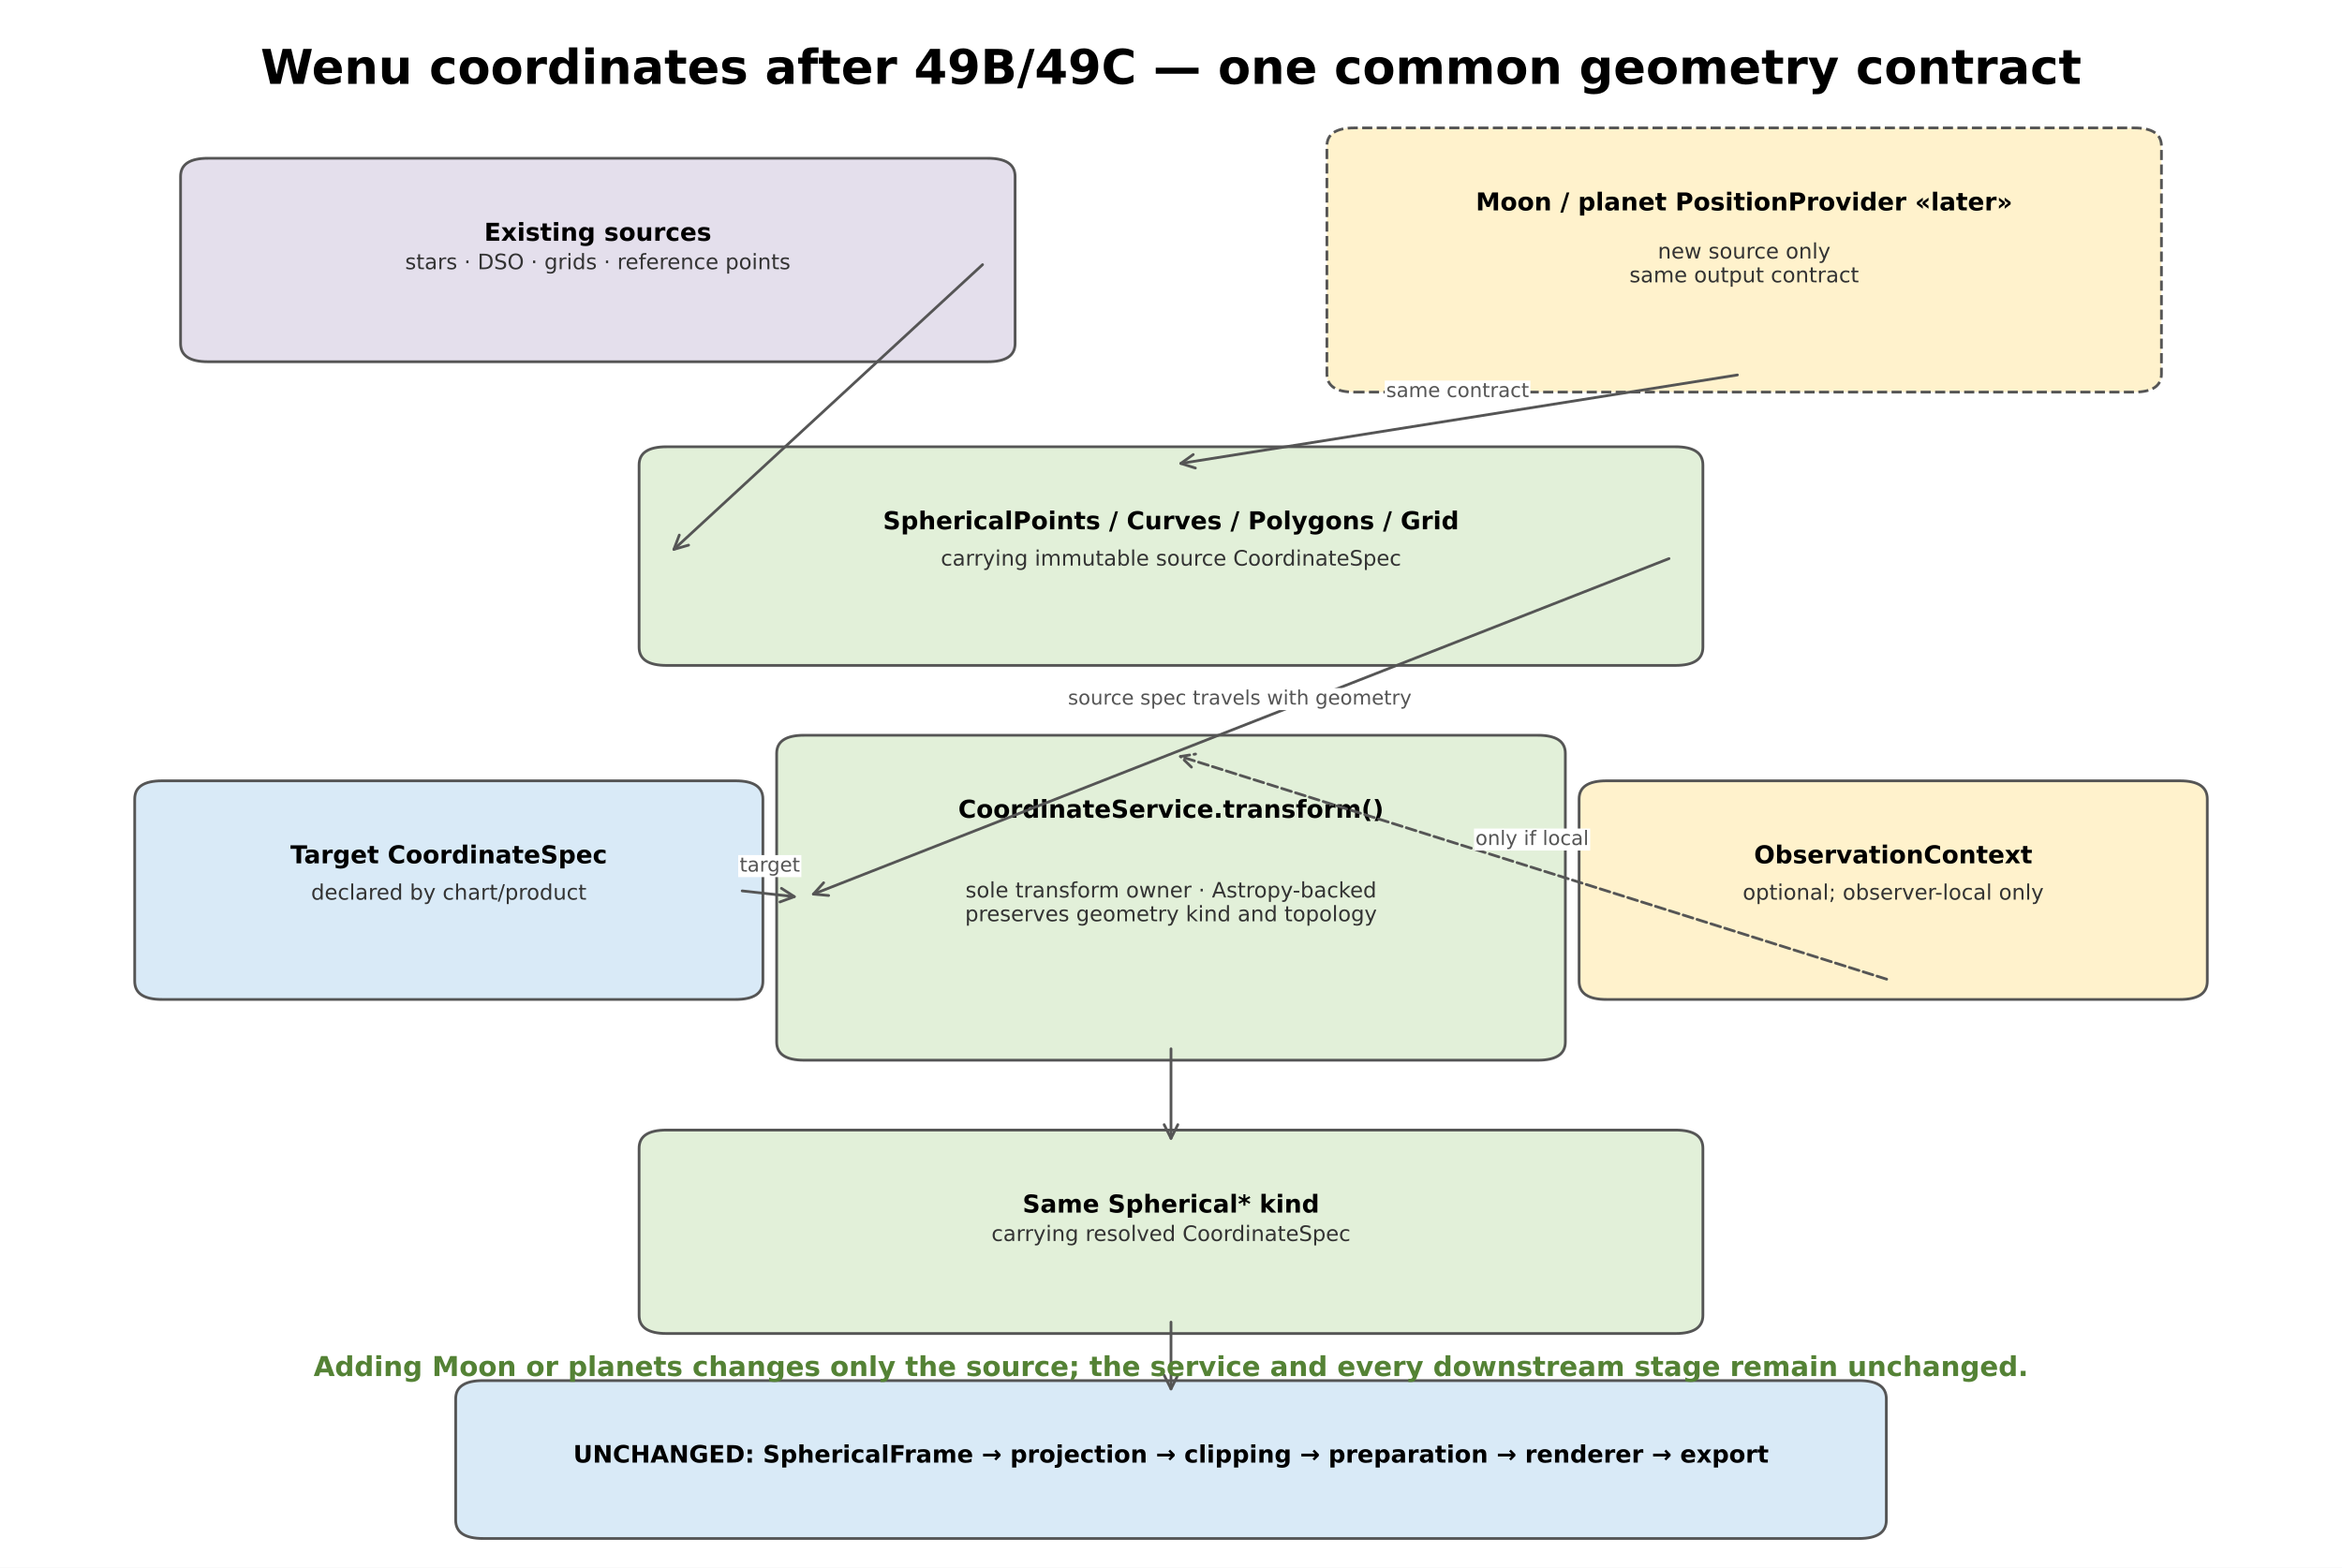
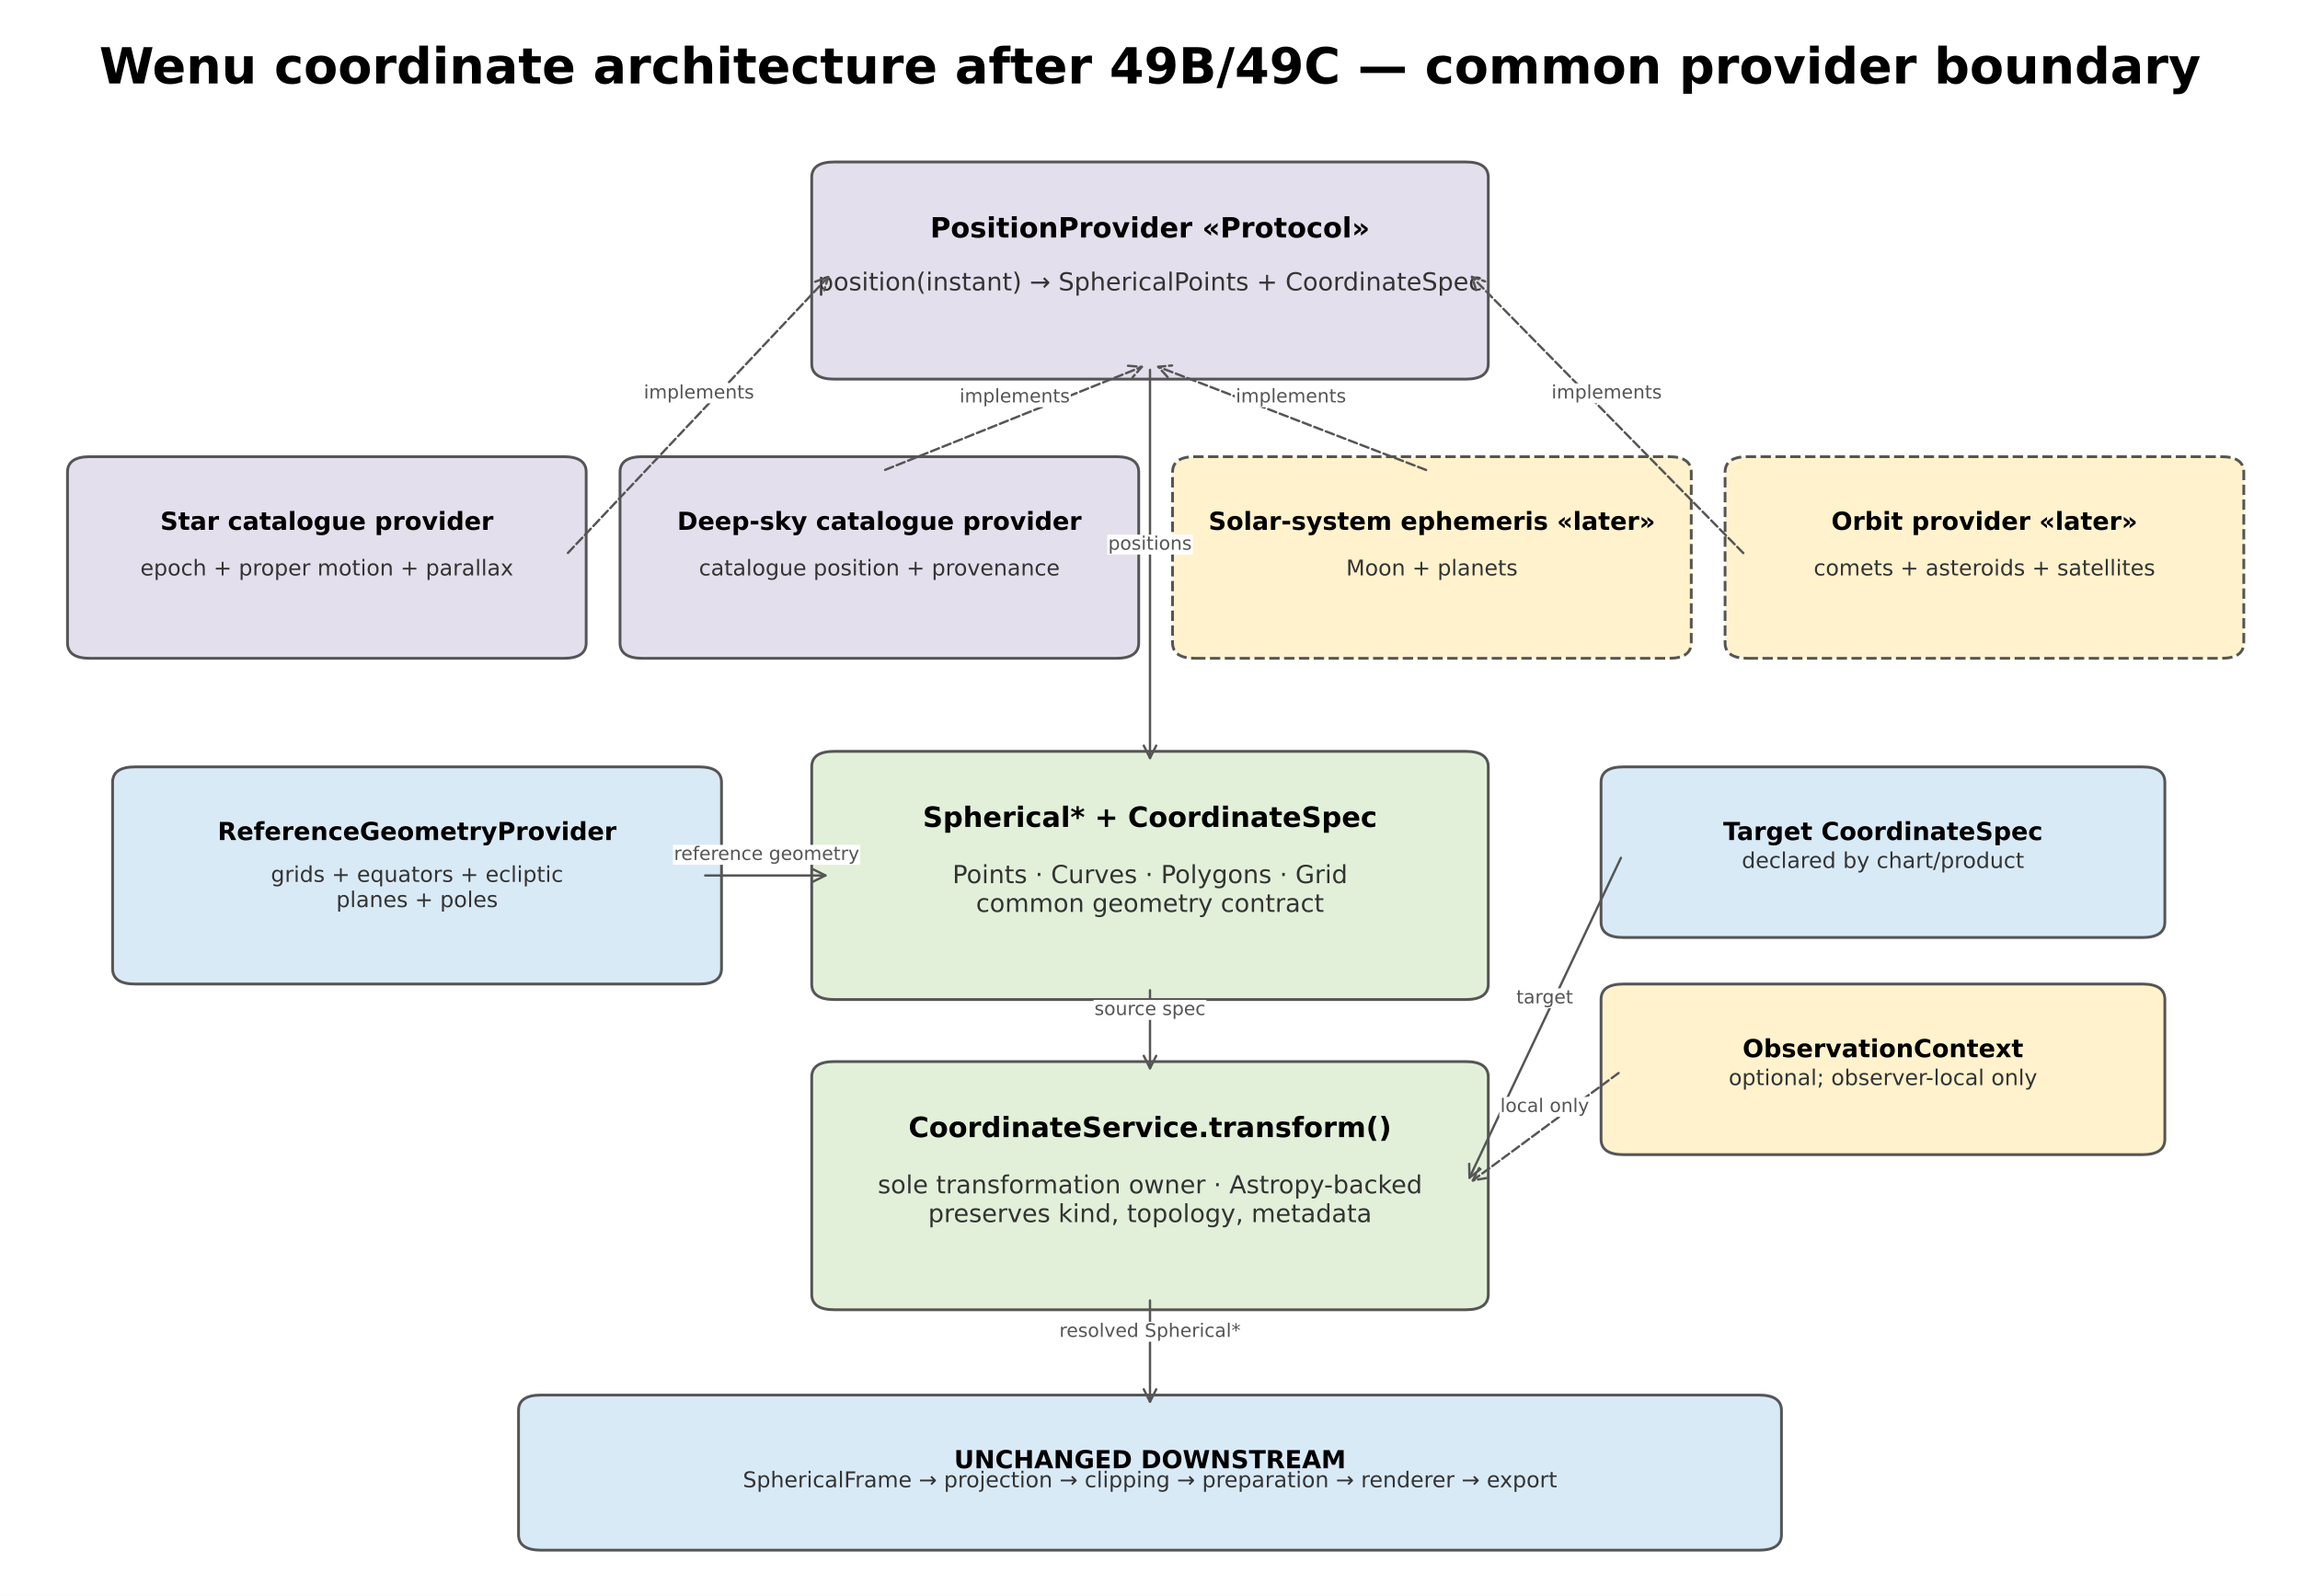
- <svg xmlns="http://www.w3.org/2000/svg" width="684pt" height="457.92pt" viewBox="0 0 684 457.92" version="1.1">
+ <svg xmlns="http://www.w3.org/2000/svg" width="739.8pt" height="513.36pt" viewBox="0 0 739.8 513.36" version="1.1">
  <defs>
    <style type="text/css">*{stroke-linejoin: round; stroke-linecap: butt}</style>
  </defs>
  <g id="figure_1">
    <g id="patch_1">
-       <path d="M 0 457.92  L 684 457.92  L 684 0  L 0 0  z " style="fill: #ffffff" />
+       <path d="M 0 513.36  L 739.8 513.36  L 739.8 -0  L 0 -0  z " style="fill: #ffffff" />
    </g>
    <g id="axes_1">
      <g id="patch_2">
-         <path d="M 60.768 105.661  L 288.432 105.661  Q 296.467 105.661 296.467 100.339  L 296.467 51.552  Q 296.467 46.23 288.432 46.23  L 60.768 46.23  Q 52.733 46.23 52.733 51.552  L 52.733 100.339  Q 52.733 105.661 60.768 105.661  z " clip-path="url(#p0b80ea8d1a)" style="fill: #e4dfec; stroke: #555555; stroke-width: 0.8; stroke-linejoin: miter" />
+         <path d="M 268.344 121.961  L 471.456 121.961  Q 478.71 121.961 478.71 116.971  L 478.71 57.096  Q 478.71 52.106 471.456 52.106  L 268.344 52.106  Q 261.09 52.106 261.09 57.096  L 261.09 116.971  Q 261.09 121.961 268.344 121.961  z " clip-path="url(#p628ea87a02)" style="fill: #e4dfec; stroke: #555555; stroke-width: 0.9; stroke-linejoin: miter" />
      </g>
      <g id="patch_3">
-         <path d="M 395.568 114.532  L 623.232 114.532  Q 631.267 114.532 631.267 109.21  L 631.267 42.682  Q 631.267 37.359 623.232 37.359  L 395.568 37.359  Q 387.533 37.359 387.533 42.682  L 387.533 109.21  Q 387.533 114.532 395.568 114.532  z " clip-path="url(#p0b80ea8d1a)" style="fill: #fff2cc; stroke-dasharray: 2.96,1.28; stroke-dashoffset: 0; stroke: #555555; stroke-width: 0.8; stroke-linejoin: miter" />
+         <path d="M 28.962 211.774  L 181.296 211.774  Q 188.55 211.774 188.55 206.784  L 188.55 151.898  Q 188.55 146.909 181.296 146.909  L 28.962 146.909  Q 21.708 146.909 21.708 151.898  L 21.708 206.784  Q 21.708 211.774 28.962 211.774  z " clip-path="url(#p628ea87a02)" style="fill: #e4dfec; stroke: #555555; stroke-width: 0.9; stroke-linejoin: miter" />
      </g>
      <g id="patch_4">
-         <path d="M 194.688 194.365  L 489.312 194.365  Q 497.347 194.365 497.347 189.043  L 497.347 135.821  Q 497.347 130.499 489.312 130.499  L 194.688 130.499  Q 186.653 130.499 186.653 135.821  L 186.653 189.043  Q 186.653 194.365 194.688 194.365  z " clip-path="url(#p0b80ea8d1a)" style="fill: #e2f0d9; stroke: #555555; stroke-width: 0.8; stroke-linejoin: miter" />
+         <path d="M 206.685 211.774  L 359.019 211.774  Q 366.273 211.774 366.273 206.784  L 366.273 151.898  Q 366.273 146.909 359.019 146.909  L 206.685 146.909  Q 199.431 146.909 199.431 151.898  L 199.431 206.784  Q 199.431 211.774 206.685 211.774  z " clip-path="url(#p628ea87a02)" style="fill: #e4dfec; stroke: #555555; stroke-width: 0.9; stroke-linejoin: miter" />
      </g>
      <g id="patch_5">
-         <path d="M 47.376 291.94  L 214.776 291.94  Q 222.811 291.94 222.811 286.618  L 222.811 233.395  Q 222.811 228.073 214.776 228.073  L 47.376 228.073  Q 39.341 228.073 39.341 233.395  L 39.341 286.618  Q 39.341 291.94 47.376 291.94  z " clip-path="url(#p0b80ea8d1a)" style="fill: #d9eaf7; stroke: #555555; stroke-width: 0.8; stroke-linejoin: miter" />
+         <path d="M 384.408 211.774  L 536.742 211.774  Q 543.996 211.774 543.996 206.784  L 543.996 151.898  Q 543.996 146.909 536.742 146.909  L 384.408 146.909  Q 377.154 146.909 377.154 151.898  L 377.154 206.784  Q 377.154 211.774 384.408 211.774  z " clip-path="url(#p628ea87a02)" style="fill: #fff2cc; stroke-dasharray: 3.33,1.44; stroke-dashoffset: 0; stroke: #555555; stroke-width: 0.9; stroke-linejoin: miter" />
      </g>
      <g id="patch_6">
-         <path d="M 469.224 291.94  L 636.624 291.94  Q 644.659 291.94 644.659 286.618  L 644.659 233.395  Q 644.659 228.073 636.624 228.073  L 469.224 228.073  Q 461.189 228.073 461.189 233.395  L 461.189 286.618  Q 461.189 291.94 469.224 291.94  z " clip-path="url(#p0b80ea8d1a)" style="fill: #fff2cc; stroke: #555555; stroke-width: 0.8; stroke-linejoin: miter" />
+         <path d="M 562.131 211.774  L 714.465 211.774  Q 721.719 211.774 721.719 206.784  L 721.719 151.898  Q 721.719 146.909 714.465 146.909  L 562.131 146.909  Q 554.877 146.909 554.877 151.898  L 554.877 206.784  Q 554.877 211.774 562.131 211.774  z " clip-path="url(#p628ea87a02)" style="fill: #fff2cc; stroke-dasharray: 3.33,1.44; stroke-dashoffset: 0; stroke: #555555; stroke-width: 0.9; stroke-linejoin: miter" />
      </g>
      <g id="patch_7">
-         <path d="M 234.864 309.681  L 449.136 309.681  Q 457.171 309.681 457.171 304.358  L 457.171 220.09  Q 457.171 214.767 449.136 214.767  L 234.864 214.767  Q 226.829 214.767 226.829 220.09  L 226.829 304.358  Q 226.829 309.681 234.864 309.681  z " clip-path="url(#p0b80ea8d1a)" style="fill: #e2f0d9; stroke: #555555; stroke-width: 0.8; stroke-linejoin: miter" />
+         <path d="M 43.47 316.555  L 224.82 316.555  Q 232.074 316.555 232.074 311.566  L 232.074 251.69  Q 232.074 246.701 224.82 246.701  L 43.47 246.701  Q 36.216 246.701 36.216 251.69  L 36.216 311.566  Q 36.216 316.555 43.47 316.555  z " clip-path="url(#p628ea87a02)" style="fill: #d9eaf7; stroke: #555555; stroke-width: 0.9; stroke-linejoin: miter" />
      </g>
      <g id="patch_8">
-         <path d="M 194.688 389.514  L 489.312 389.514  Q 497.347 389.514 497.347 384.192  L 497.347 335.405  Q 497.347 330.083 489.312 330.083  L 194.688 330.083  Q 186.653 330.083 186.653 335.405  L 186.653 384.192  Q 186.653 389.514 194.688 389.514  z " clip-path="url(#p0b80ea8d1a)" style="fill: #e2f0d9; stroke: #555555; stroke-width: 0.8; stroke-linejoin: miter" />
+         <path d="M 268.344 321.545  L 471.456 321.545  Q 478.71 321.545 478.71 316.555  L 478.71 246.701  Q 478.71 241.711 471.456 241.711  L 268.344 241.711  Q 261.09 241.711 261.09 246.701  L 261.09 316.555  Q 261.09 321.545 268.344 321.545  z " clip-path="url(#p628ea87a02)" style="fill: #e2f0d9; stroke: #555555; stroke-width: 0.9; stroke-linejoin: miter" />
      </g>
      <g id="patch_9">
-         <path d="M 141.12 449.389  L 542.88 449.389  Q 550.915 449.389 550.915 444.067  L 550.915 408.586  Q 550.915 403.263 542.88 403.263  L 141.12 403.263  Q 133.085 403.263 133.085 408.586  L 133.085 444.067  Q 133.085 449.389 141.12 449.389  z " clip-path="url(#p0b80ea8d1a)" style="fill: #d9eaf7; stroke: #555555; stroke-width: 0.8; stroke-linejoin: miter" />
+         <path d="M 522.234 301.586  L 689.076 301.586  Q 696.33 301.586 696.33 296.597  L 696.33 251.69  Q 696.33 246.701 689.076 246.701  L 522.234 246.701  Q 514.98 246.701 514.98 251.69  L 514.98 296.597  Q 514.98 301.586 522.234 301.586  z " clip-path="url(#p628ea87a02)" style="fill: #d9eaf7; stroke: #555555; stroke-width: 0.9; stroke-linejoin: miter" />
+       </g>
+       <g id="patch_10">
+         <path d="M 522.234 371.441  L 689.076 371.441  Q 696.33 371.441 696.33 366.451  L 696.33 321.545  Q 696.33 316.555 689.076 316.555  L 522.234 316.555  Q 514.98 316.555 514.98 321.545  L 514.98 366.451  Q 514.98 371.441 522.234 371.441  z " clip-path="url(#p628ea87a02)" style="fill: #fff2cc; stroke: #555555; stroke-width: 0.9; stroke-linejoin: miter" />
+       </g>
+       <g id="patch_11">
+         <path d="M 268.344 421.337  L 471.456 421.337  Q 478.71 421.337 478.71 416.347  L 478.71 346.493  Q 478.71 341.503 471.456 341.503  L 268.344 341.503  Q 261.09 341.503 261.09 346.493  L 261.09 416.347  Q 261.09 421.337 268.344 421.337  z " clip-path="url(#p628ea87a02)" style="fill: #e2f0d9; stroke: #555555; stroke-width: 0.9; stroke-linejoin: miter" />
+       </g>
+       <g id="patch_12">
+         <path d="M 174.042 498.676  L 565.758 498.676  Q 573.012 498.676 573.012 493.686  L 573.012 453.769  Q 573.012 448.78 565.758 448.78  L 174.042 448.78  Q 166.788 448.78 166.788 453.769  L 166.788 493.686  Q 166.788 498.676 174.042 498.676  z " clip-path="url(#p628ea87a02)" style="fill: #d9eaf7; stroke: #555555; stroke-width: 0.9; stroke-linejoin: miter" />
      </g>
      <g id="text_1">
-         <text style="font-weight: 700; font-size: 14px; font-family: 'DejaVu Sans', 'Bitstream Vera Sans', 'Computer Modern Sans Serif', 'Lucida Grande', 'Verdana', 'Geneva', 'Lucid', 'Arial', 'Helvetica', 'Avant Garde', sans-serif; text-anchor: middle" x="342" y="24.491" transform="rotate(-0 342 24.49061)">Wenu coordinates after 49B/49C — one common geometry contract</text>
+         <text style="font-weight: 700; font-size: 16px; font-family: 'DejaVu Sans', 'Bitstream Vera Sans', 'Computer Modern Sans Serif', 'Lucida Grande', 'Verdana', 'Geneva', 'Lucid', 'Arial', 'Helvetica', 'Avant Garde', sans-serif; text-anchor: middle" x="369.9" y="26.842" transform="rotate(-0 369.9 26.8419)">Wenu coordinate architecture after 49B/49C — common provider boundary</text>
      </g>
      <g id="text_2">
-         <text style="font-weight: 700; font-size: 7.2px; font-family: 'DejaVu Sans', 'Bitstream Vera Sans', 'Computer Modern Sans Serif', 'Lucida Grande', 'Verdana', 'Geneva', 'Lucid', 'Arial', 'Helvetica', 'Avant Garde', sans-serif; text-anchor: middle" x="174.6" y="70.328" transform="rotate(-0 174.6 70.32847)">Existing sources</text>
+         <text style="font-weight: 700; font-size: 9px; font-family: 'DejaVu Sans', 'Bitstream Vera Sans', 'Computer Modern Sans Serif', 'Lucida Grande', 'Verdana', 'Geneva', 'Lucid', 'Arial', 'Helvetica', 'Avant Garde', sans-serif; text-anchor: middle" x="369.9" y="76.409" transform="rotate(-0 369.9 76.40859)">PositionProvider «Protocol»</text>
      </g>
      <g id="text_3">
-         <text style="font-size: 6.2px; font-family: 'DejaVu Sans', 'Bitstream Vera Sans', 'Computer Modern Sans Serif', 'Lucida Grande', 'Verdana', 'Geneva', 'Lucid', 'Arial', 'Helvetica', 'Avant Garde', sans-serif; text-anchor: middle; fill: #333333" x="174.6" y="78.632" transform="rotate(-0 174.6 78.63216)">stars · DSO · grids · reference points</text>
+         <text style="font-size: 8px; font-family: 'DejaVu Sans', 'Bitstream Vera Sans', 'Computer Modern Sans Serif', 'Lucida Grande', 'Verdana', 'Geneva', 'Lucid', 'Arial', 'Helvetica', 'Avant Garde', sans-serif; text-anchor: middle; fill: #333333" x="369.9" y="93.432" transform="rotate(-0 369.9 93.43236)">position(instant) → SphericalPoints + CoordinateSpec</text>
      </g>
      <g id="text_4">
-         <text style="font-weight: 700; font-size: 7.2px; font-family: 'DejaVu Sans', 'Bitstream Vera Sans', 'Computer Modern Sans Serif', 'Lucida Grande', 'Verdana', 'Geneva', 'Lucid', 'Arial', 'Helvetica', 'Avant Garde', sans-serif; text-anchor: middle" x="509.4" y="61.458" transform="rotate(-0 509.4 61.45808)">Moon / planet PositionProvider «later»</text>
+         <text style="font-weight: 700; font-size: 8px; font-family: 'DejaVu Sans', 'Bitstream Vera Sans', 'Computer Modern Sans Serif', 'Lucida Grande', 'Verdana', 'Geneva', 'Lucid', 'Arial', 'Helvetica', 'Avant Garde', sans-serif; text-anchor: middle" x="105.129" y="170.451" transform="rotate(-0 105.129 170.4512)">Star catalogue provider</text>
      </g>
      <g id="text_5">
-         <text style="font-size: 6.2px; font-family: 'DejaVu Sans', 'Bitstream Vera Sans', 'Computer Modern Sans Serif', 'Lucida Grande', 'Verdana', 'Geneva', 'Lucid', 'Arial', 'Helvetica', 'Avant Garde', sans-serif; fill: #333333" transform="translate(484.1718 75.51565)">new source only</text>
-         <text style="font-size: 6.2px; font-family: 'DejaVu Sans', 'Bitstream Vera Sans', 'Computer Modern Sans Serif', 'Lucida Grande', 'Verdana', 'Geneva', 'Lucid', 'Arial', 'Helvetica', 'Avant Garde', sans-serif; fill: #333333" transform="translate(475.888 82.45829)">same output contract</text>
+         <text style="font-size: 7px; font-family: 'DejaVu Sans', 'Bitstream Vera Sans', 'Computer Modern Sans Serif', 'Lucida Grande', 'Verdana', 'Geneva', 'Lucid', 'Arial', 'Helvetica', 'Avant Garde', sans-serif; text-anchor: middle; fill: #333333" x="105.129" y="185.115" transform="rotate(-0 105.129 185.1148)">epoch + proper motion + parallax</text>
      </g>
      <g id="text_6">
-         <text style="font-weight: 700; font-size: 7.2px; font-family: 'DejaVu Sans', 'Bitstream Vera Sans', 'Computer Modern Sans Serif', 'Lucida Grande', 'Verdana', 'Geneva', 'Lucid', 'Arial', 'Helvetica', 'Avant Garde', sans-serif; text-anchor: middle" x="342" y="154.597" transform="rotate(-0 342 154.5973)">SphericalPoints / Curves / Polygons / Grid</text>
+         <text style="font-weight: 700; font-size: 8px; font-family: 'DejaVu Sans', 'Bitstream Vera Sans', 'Computer Modern Sans Serif', 'Lucida Grande', 'Verdana', 'Geneva', 'Lucid', 'Arial', 'Helvetica', 'Avant Garde', sans-serif; text-anchor: middle" x="282.852" y="170.451" transform="rotate(-0 282.852 170.4512)">Deep-sky catalogue provider</text>
      </g>
      <g id="text_7">
-         <text style="font-size: 6.2px; font-family: 'DejaVu Sans', 'Bitstream Vera Sans', 'Computer Modern Sans Serif', 'Lucida Grande', 'Verdana', 'Geneva', 'Lucid', 'Arial', 'Helvetica', 'Avant Garde', sans-serif; text-anchor: middle; fill: #333333" x="342" y="165.207" transform="rotate(-0 342 165.2073)">carrying immutable source CoordinateSpec</text>
+         <text style="font-size: 7px; font-family: 'DejaVu Sans', 'Bitstream Vera Sans', 'Computer Modern Sans Serif', 'Lucida Grande', 'Verdana', 'Geneva', 'Lucid', 'Arial', 'Helvetica', 'Avant Garde', sans-serif; text-anchor: middle; fill: #333333" x="282.852" y="185.115" transform="rotate(-0 282.852 185.1148)">catalogue position + provenance</text>
      </g>
      <g id="text_8">
-         <text style="font-weight: 700; font-size: 7.2px; font-family: 'DejaVu Sans', 'Bitstream Vera Sans', 'Computer Modern Sans Serif', 'Lucida Grande', 'Verdana', 'Geneva', 'Lucid', 'Arial', 'Helvetica', 'Avant Garde', sans-serif; text-anchor: middle" x="131.076" y="252.172" transform="rotate(-0 131.076 252.1717)">Target CoordinateSpec</text>
+         <text style="font-weight: 700; font-size: 8px; font-family: 'DejaVu Sans', 'Bitstream Vera Sans', 'Computer Modern Sans Serif', 'Lucida Grande', 'Verdana', 'Geneva', 'Lucid', 'Arial', 'Helvetica', 'Avant Garde', sans-serif; text-anchor: middle" x="460.575" y="170.451" transform="rotate(-0 460.575 170.4512)">Solar-system ephemeris «later»</text>
      </g>
      <g id="text_9">
-         <text style="font-size: 6.2px; font-family: 'DejaVu Sans', 'Bitstream Vera Sans', 'Computer Modern Sans Serif', 'Lucida Grande', 'Verdana', 'Geneva', 'Lucid', 'Arial', 'Helvetica', 'Avant Garde', sans-serif; text-anchor: middle; fill: #333333" x="131.076" y="262.782" transform="rotate(-0 131.076 262.7817)">declared by chart/product</text>
+         <text style="font-size: 7px; font-family: 'DejaVu Sans', 'Bitstream Vera Sans', 'Computer Modern Sans Serif', 'Lucida Grande', 'Verdana', 'Geneva', 'Lucid', 'Arial', 'Helvetica', 'Avant Garde', sans-serif; text-anchor: middle; fill: #333333" x="460.575" y="185.115" transform="rotate(-0 460.575 185.1148)">Moon + planets</text>
      </g>
      <g id="text_10">
-         <text style="font-weight: 700; font-size: 7.2px; font-family: 'DejaVu Sans', 'Bitstream Vera Sans', 'Computer Modern Sans Serif', 'Lucida Grande', 'Verdana', 'Geneva', 'Lucid', 'Arial', 'Helvetica', 'Avant Garde', sans-serif; text-anchor: middle" x="552.924" y="252.172" transform="rotate(-0 552.924 252.1717)">ObservationContext</text>
+         <text style="font-weight: 700; font-size: 8px; font-family: 'DejaVu Sans', 'Bitstream Vera Sans', 'Computer Modern Sans Serif', 'Lucida Grande', 'Verdana', 'Geneva', 'Lucid', 'Arial', 'Helvetica', 'Avant Garde', sans-serif; text-anchor: middle" x="638.298" y="170.451" transform="rotate(-0 638.298 170.4512)">Orbit provider «later»</text>
      </g>
      <g id="text_11">
-         <text style="font-size: 6.2px; font-family: 'DejaVu Sans', 'Bitstream Vera Sans', 'Computer Modern Sans Serif', 'Lucida Grande', 'Verdana', 'Geneva', 'Lucid', 'Arial', 'Helvetica', 'Avant Garde', sans-serif; text-anchor: middle; fill: #333333" x="552.924" y="262.782" transform="rotate(-0 552.924 262.7817)">optional; observer-local only</text>
+         <text style="font-size: 7px; font-family: 'DejaVu Sans', 'Bitstream Vera Sans', 'Computer Modern Sans Serif', 'Lucida Grande', 'Verdana', 'Geneva', 'Lucid', 'Arial', 'Helvetica', 'Avant Garde', sans-serif; text-anchor: middle; fill: #333333" x="638.298" y="185.115" transform="rotate(-0 638.298 185.1148)">comets + asteroids + satellites</text>
+       </g>
+       <g id="patch_13">
+         <path d="M 182.669 177.885  Q 224.82 133.187 266.396 89.099  " style="fill: none; stroke-dasharray: 2.775,1.2; stroke-dashoffset: 0; stroke: #555555; stroke-width: 0.75; stroke-linecap: round" />
+         <path d="M 262.197 90.637  L 266.396 89.099  L 265.107 93.382  " style="fill: none; stroke-dasharray: 2.775,1.2; stroke-dashoffset: 0; stroke: #555555; stroke-width: 0.75; stroke-linecap: round" />
      </g>
      <g id="text_12">
-         <text style="font-weight: 700; font-size: 7.2px; font-family: 'DejaVu Sans', 'Bitstream Vera Sans', 'Computer Modern Sans Serif', 'Lucida Grande', 'Verdana', 'Geneva', 'Lucid', 'Arial', 'Helvetica', 'Avant Garde', sans-serif; text-anchor: middle" x="342" y="238.866" transform="rotate(-0 342 238.8661)">CoordinateService.transform()</text>
+         <g id="patch_14">
+           <path d="M 206.772 129.746  L 242.868 129.746  L 242.868 123.339  L 206.772 123.339  z " style="fill: #ffffff" />
+         </g>
+         <text style="font-size: 6px; font-family: 'DejaVu Sans', 'Bitstream Vera Sans', 'Computer Modern Sans Serif', 'Lucida Grande', 'Verdana', 'Geneva', 'Lucid', 'Arial', 'Helvetica', 'Avant Garde', sans-serif; text-anchor: middle; fill: #555555" x="224.82" y="128.198" transform="rotate(-0 224.82 128.1978)">implements</text>
+       </g>
+       <g id="patch_15">
+         <path d="M 284.709 151.153  Q 326.378 134.434 367.268 118.027  " style="fill: none; stroke-dasharray: 2.775,1.2; stroke-dashoffset: 0; stroke: #555555; stroke-width: 0.75; stroke-linecap: round" />
+         <path d="M 362.811 117.661  L 367.268 118.027  L 364.301 121.373  " style="fill: none; stroke-dasharray: 2.775,1.2; stroke-dashoffset: 0; stroke: #555555; stroke-width: 0.75; stroke-linecap: round" />
      </g>
      <g id="text_13">
-         <text style="font-size: 6.2px; font-family: 'DejaVu Sans', 'Bitstream Vera Sans', 'Computer Modern Sans Serif', 'Lucida Grande', 'Verdana', 'Geneva', 'Lucid', 'Arial', 'Helvetica', 'Avant Garde', sans-serif; fill: #333333" transform="translate(281.9685 262.1489)">sole transform owner · Astropy-backed</text>
-         <text style="font-size: 6.2px; font-family: 'DejaVu Sans', 'Bitstream Vera Sans', 'Computer Modern Sans Serif', 'Lucida Grande', 'Verdana', 'Geneva', 'Lucid', 'Arial', 'Helvetica', 'Avant Garde', sans-serif; fill: #333333" transform="translate(281.8421 269.0915)">preserves geometry kind and topology</text>
+         <g id="patch_16">
+           <path d="M 308.328 130.993  L 344.424 130.993  L 344.424 124.586  L 308.328 124.586  z " style="fill: #ffffff" />
+         </g>
+         <text style="font-size: 6px; font-family: 'DejaVu Sans', 'Bitstream Vera Sans', 'Computer Modern Sans Serif', 'Lucida Grande', 'Verdana', 'Geneva', 'Lucid', 'Arial', 'Helvetica', 'Avant Garde', sans-serif; text-anchor: middle; fill: #555555" x="326.376" y="129.445" transform="rotate(-0 326.376 129.4452)">implements</text>
+       </g>
+       <g id="patch_17">
+         <path d="M 458.707 151.179  Q 415.237 134.435 372.55 117.992  " style="fill: none; stroke-dasharray: 2.775,1.2; stroke-dashoffset: 0; stroke: #555555; stroke-width: 0.75; stroke-linecap: round" />
+         <path d="M 375.564 121.296  L 372.55 117.992  L 377.001 117.563  " style="fill: none; stroke-dasharray: 2.775,1.2; stroke-dashoffset: 0; stroke: #555555; stroke-width: 0.75; stroke-linecap: round" />
      </g>
      <g id="text_14">
-         <text style="font-weight: 700; font-size: 7.2px; font-family: 'DejaVu Sans', 'Bitstream Vera Sans', 'Computer Modern Sans Serif', 'Lucida Grande', 'Verdana', 'Geneva', 'Lucid', 'Arial', 'Helvetica', 'Avant Garde', sans-serif; text-anchor: middle" x="342" y="354.181" transform="rotate(-0 342 354.1813)">Same Spherical* kind</text>
+         <g id="patch_18">
+           <path d="M 397.19 130.993  L 433.285 130.993  L 433.285 124.586  L 397.19 124.586  z " style="fill: #ffffff" />
+         </g>
+         <text style="font-size: 6px; font-family: 'DejaVu Sans', 'Bitstream Vera Sans', 'Computer Modern Sans Serif', 'Lucida Grande', 'Verdana', 'Geneva', 'Lucid', 'Arial', 'Helvetica', 'Avant Garde', sans-serif; text-anchor: middle; fill: #555555" x="415.238" y="129.445" transform="rotate(-0 415.2375 129.4452)">implements</text>
+       </g>
+       <g id="patch_19">
+         <path d="M 560.728 177.913  Q 516.794 133.187 473.447 89.06  " style="fill: none; stroke-dasharray: 2.775,1.2; stroke-dashoffset: 0; stroke: #555555; stroke-width: 0.75; stroke-linecap: round" />
+         <path d="M 474.823 93.315  L 473.447 89.06  L 477.677 90.512  " style="fill: none; stroke-dasharray: 2.775,1.2; stroke-dashoffset: 0; stroke: #555555; stroke-width: 0.75; stroke-linecap: round" />
      </g>
      <g id="text_15">
-         <text style="font-size: 6.2px; font-family: 'DejaVu Sans', 'Bitstream Vera Sans', 'Computer Modern Sans Serif', 'Lucida Grande', 'Verdana', 'Geneva', 'Lucid', 'Arial', 'Helvetica', 'Avant Garde', sans-serif; text-anchor: middle; fill: #333333" x="342" y="362.485" transform="rotate(-0 342 362.485)">carrying resolved CoordinateSpec</text>
+         <g id="patch_20">
+           <path d="M 498.746 129.746  L 534.841 129.746  L 534.841 123.339  L 498.746 123.339  z " style="fill: #ffffff" />
+         </g>
+         <text style="font-size: 6px; font-family: 'DejaVu Sans', 'Bitstream Vera Sans', 'Computer Modern Sans Serif', 'Lucida Grande', 'Verdana', 'Geneva', 'Lucid', 'Arial', 'Helvetica', 'Avant Garde', sans-serif; text-anchor: middle; fill: #555555" x="516.793" y="128.198" transform="rotate(-0 516.7935 128.1978)">implements</text>
      </g>
      <g id="text_16">
-         <text style="font-weight: 700; font-size: 7px; font-family: 'DejaVu Sans', 'Bitstream Vera Sans', 'Computer Modern Sans Serif', 'Lucida Grande', 'Verdana', 'Geneva', 'Lucid', 'Arial', 'Helvetica', 'Avant Garde', sans-serif; text-anchor: middle" x="342" y="427.21" transform="rotate(-0 342 427.2101)">UNCHANGED: SphericalFrame → projection → clipping → preparation → renderer → export</text>
-       </g>
-       <g id="patch_10">
-         <path d="M 286.964 77.3  Q 241.56 119.189 196.813 160.472  " style="fill: none; stroke: #555555; stroke-width: 0.8; stroke-linecap: round" />
-         <path d="M 201.109 159.23  L 196.813 160.472  L 198.396 156.29  " style="fill: none; stroke: #555555; stroke-width: 0.8; stroke-linecap: round" />
-       </g>
-       <g id="patch_11">
-         <path d="M 507.426 109.523  Q 425.701 122.515 344.86 135.366  " style="fill: none; stroke: #555555; stroke-width: 0.8; stroke-linecap: round" />
-         <path d="M 349.124 136.713  L 344.86 135.366  L 348.496 132.763  " style="fill: none; stroke: #555555; stroke-width: 0.8; stroke-linecap: round" />
+         <text style="font-weight: 700; font-size: 8px; font-family: 'DejaVu Sans', 'Bitstream Vera Sans', 'Computer Modern Sans Serif', 'Lucida Grande', 'Verdana', 'Geneva', 'Lucid', 'Arial', 'Helvetica', 'Avant Garde', sans-serif; text-anchor: middle" x="134.145" y="270.243" transform="rotate(-0 134.145 270.2432)">ReferenceGeometryProvider</text>
      </g>
      <g id="text_17">
-         <g id="patch_12">
-           <path d="M 404.431 117.599  L 446.969 117.599  L 446.969 111.174  L 404.431 111.174  z " style="fill: #ffffff" />
-         </g>
-         <text style="font-size: 5.8px; font-family: 'DejaVu Sans', 'Bitstream Vera Sans', 'Computer Modern Sans Serif', 'Lucida Grande', 'Verdana', 'Geneva', 'Lucid', 'Arial', 'Helvetica', 'Avant Garde', sans-serif; text-anchor: middle; fill: #555555" x="425.7" y="115.987" transform="rotate(-0 425.7 115.9867)">same contract</text>
-       </g>
-       <g id="patch_13">
-         <path d="M 487.452 163.161  Q 362.089 212.328 237.558 261.167  " style="fill: none; stroke: #555555; stroke-width: 0.8; stroke-linecap: round" />
-         <path d="M 242.012 261.569  L 237.558 261.167  L 240.552 257.845  " style="fill: none; stroke: #555555; stroke-width: 0.8; stroke-linecap: round" />
+         <text style="font-size: 7px; font-family: 'DejaVu Sans', 'Bitstream Vera Sans', 'Computer Modern Sans Serif', 'Lucida Grande', 'Verdana', 'Geneva', 'Lucid', 'Arial', 'Helvetica', 'Avant Garde', sans-serif; fill: #333333" transform="translate(87.12359 283.6986)">grids + equators + ecliptic</text>
+         <text style="font-size: 7px; font-family: 'DejaVu Sans', 'Bitstream Vera Sans', 'Computer Modern Sans Serif', 'Lucida Grande', 'Verdana', 'Geneva', 'Lucid', 'Arial', 'Helvetica', 'Avant Garde', sans-serif; fill: #333333" transform="translate(108.1405 291.803)">planes + poles</text>
      </g>
      <g id="text_18">
-         <g id="patch_14">
-           <path d="M 311.506 207.412  L 412.67 207.412  L 412.67 200.986  L 311.506 200.986  z " style="fill: #ffffff" />
-         </g>
-         <text style="font-size: 5.8px; font-family: 'DejaVu Sans', 'Bitstream Vera Sans', 'Computer Modern Sans Serif', 'Lucida Grande', 'Verdana', 'Geneva', 'Lucid', 'Arial', 'Helvetica', 'Avant Garde', sans-serif; text-anchor: middle; fill: #555555" x="362.088" y="205.8" transform="rotate(-0 362.088 205.7995)">source spec travels with geometry</text>
-       </g>
-       <g id="patch_15">
-         <path d="M 216.762 260.226  Q 224.821 261.115 231.991 261.907  " style="fill: none; stroke: #555555; stroke-width: 0.8; stroke-linecap: round" />
-         <path d="M 228.234 259.48  L 231.991 261.907  L 227.795 263.456  " style="fill: none; stroke: #555555; stroke-width: 0.8; stroke-linecap: round" />
+         <text style="font-weight: 700; font-size: 9px; font-family: 'DejaVu Sans', 'Bitstream Vera Sans', 'Computer Modern Sans Serif', 'Lucida Grande', 'Verdana', 'Geneva', 'Lucid', 'Arial', 'Helvetica', 'Avant Garde', sans-serif; text-anchor: middle" x="369.9" y="266.013" transform="rotate(-0 369.9 266.0134)">Spherical* + CoordinateSpec</text>
      </g>
      <g id="text_19">
-         <g id="patch_16">
-           <path d="M 215.596 256.199  L 234.044 256.199  L 234.044 249.774  L 215.596 249.774  z " style="fill: #ffffff" />
-         </g>
-         <text style="font-size: 5.8px; font-family: 'DejaVu Sans', 'Bitstream Vera Sans', 'Computer Modern Sans Serif', 'Lucida Grande', 'Verdana', 'Geneva', 'Lucid', 'Arial', 'Helvetica', 'Avant Garde', sans-serif; text-anchor: middle; fill: #555555" x="224.82" y="254.587" transform="rotate(-0 224.82 254.5867)">target</text>
-       </g>
-       <g id="patch_17">
-         <path d="M 551.015 286.016  Q 447.463 253.354 344.763 220.961  " style="fill: none; stroke-dasharray: 2.96,1.28; stroke-dashoffset: 0; stroke: #555555; stroke-width: 0.8; stroke-linecap: round" />
-         <path d="M 347.977 224.072  L 344.763 220.961  L 349.18 220.257  " style="fill: none; stroke-dasharray: 2.96,1.28; stroke-dashoffset: 0; stroke: #555555; stroke-width: 0.8; stroke-linecap: round" />
+         <text style="font-size: 8px; font-family: 'DejaVu Sans', 'Bitstream Vera Sans', 'Computer Modern Sans Serif', 'Lucida Grande', 'Verdana', 'Geneva', 'Lucid', 'Arial', 'Helvetica', 'Avant Garde', sans-serif; fill: #333333" transform="translate(306.3681 284.0942)">Points · Curves · Polygons · Grid</text>
+         <text style="font-size: 8px; font-family: 'DejaVu Sans', 'Bitstream Vera Sans', 'Computer Modern Sans Serif', 'Lucida Grande', 'Verdana', 'Geneva', 'Lucid', 'Arial', 'Helvetica', 'Avant Garde', sans-serif; fill: #333333" transform="translate(313.9369 293.3564)">common geometry contract</text>
      </g>
      <g id="text_20">
-         <g id="patch_18">
-           <path d="M 430.494 248.437  L 464.43 248.437  L 464.43 242.012  L 430.494 242.012  z " style="fill: #ffffff" />
-         </g>
-         <text style="font-size: 5.8px; font-family: 'DejaVu Sans', 'Bitstream Vera Sans', 'Computer Modern Sans Serif', 'Lucida Grande', 'Verdana', 'Geneva', 'Lucid', 'Arial', 'Helvetica', 'Avant Garde', sans-serif; text-anchor: middle; fill: #555555" x="447.462" y="246.825" transform="rotate(-0 447.462 246.8251)">only if local</text>
-       </g>
-       <g id="patch_19">
-         <path d="M 342 306.356  Q 342 319.878 342 332.507  " style="fill: none; stroke: #555555; stroke-width: 0.8; stroke-linecap: round" />
-         <path d="M 344 328.507  L 342 332.507  L 340 328.507  " style="fill: none; stroke: #555555; stroke-width: 0.8; stroke-linecap: round" />
-       </g>
-       <g id="patch_20">
-         <path d="M 342 386.19  Q 342 396.389 342 405.693  " style="fill: none; stroke: #555555; stroke-width: 0.8; stroke-linecap: round" />
-         <path d="M 344 401.693  L 342 405.693  L 340 401.693  " style="fill: none; stroke: #555555; stroke-width: 0.8; stroke-linecap: round" />
+         <text style="font-weight: 700; font-size: 8px; font-family: 'DejaVu Sans', 'Bitstream Vera Sans', 'Computer Modern Sans Serif', 'Lucida Grande', 'Verdana', 'Geneva', 'Lucid', 'Arial', 'Helvetica', 'Avant Garde', sans-serif; text-anchor: middle" x="605.655" y="270.243" transform="rotate(-0 605.655 270.2432)">Target CoordinateSpec</text>
      </g>
      <g id="text_21">
-         <text style="font-weight: 700; font-size: 8px; font-family: 'DejaVu Sans', 'Bitstream Vera Sans', 'Computer Modern Sans Serif', 'Lucida Grande', 'Verdana', 'Geneva', 'Lucid', 'Arial', 'Helvetica', 'Avant Garde', sans-serif; text-anchor: middle; fill: #548235" x="342" y="401.933" transform="rotate(-0 342 401.9328)">Adding Moon or planets changes only the source; the service and every downstream stage remain unchanged.</text>
+         <text style="font-size: 7px; font-family: 'DejaVu Sans', 'Bitstream Vera Sans', 'Computer Modern Sans Serif', 'Lucida Grande', 'Verdana', 'Geneva', 'Lucid', 'Arial', 'Helvetica', 'Avant Garde', sans-serif; text-anchor: middle; fill: #333333" x="605.655" y="279.219" transform="rotate(-0 605.655 279.2186)">declared by chart/product</text>
+       </g>
+       <g id="text_22">
+         <text style="font-weight: 700; font-size: 8px; font-family: 'DejaVu Sans', 'Bitstream Vera Sans', 'Computer Modern Sans Serif', 'Lucida Grande', 'Verdana', 'Geneva', 'Lucid', 'Arial', 'Helvetica', 'Avant Garde', sans-serif; text-anchor: middle" x="605.655" y="340.098" transform="rotate(-0 605.655 340.0976)">ObservationContext</text>
+       </g>
+       <g id="text_23">
+         <text style="font-size: 7px; font-family: 'DejaVu Sans', 'Bitstream Vera Sans', 'Computer Modern Sans Serif', 'Lucida Grande', 'Verdana', 'Geneva', 'Lucid', 'Arial', 'Helvetica', 'Avant Garde', sans-serif; text-anchor: middle; fill: #333333" x="605.655" y="349.073" transform="rotate(-0 605.655 349.073)">optional; observer-local only</text>
+       </g>
+       <g id="text_24">
+         <text style="font-weight: 700; font-size: 9px; font-family: 'DejaVu Sans', 'Bitstream Vera Sans', 'Computer Modern Sans Serif', 'Lucida Grande', 'Verdana', 'Geneva', 'Lucid', 'Arial', 'Helvetica', 'Avant Garde', sans-serif; text-anchor: middle" x="369.9" y="365.805" transform="rotate(-0 369.9 365.8054)">CoordinateService.transform()</text>
+       </g>
+       <g id="text_25">
+         <text style="font-size: 8px; font-family: 'DejaVu Sans', 'Bitstream Vera Sans', 'Computer Modern Sans Serif', 'Lucida Grande', 'Verdana', 'Geneva', 'Lucid', 'Arial', 'Helvetica', 'Avant Garde', sans-serif; fill: #333333" transform="translate(282.3269 383.8862)">sole transformation owner · Astropy-backed</text>
+         <text style="font-size: 8px; font-family: 'DejaVu Sans', 'Bitstream Vera Sans', 'Computer Modern Sans Serif', 'Lucida Grande', 'Verdana', 'Geneva', 'Lucid', 'Arial', 'Helvetica', 'Avant Garde', sans-serif; fill: #333333" transform="translate(298.53 393.1484)">preserves kind, topology, metadata</text>
+       </g>
+       <g id="text_26">
+         <text style="font-weight: 700; font-size: 8px; font-family: 'DejaVu Sans', 'Bitstream Vera Sans', 'Computer Modern Sans Serif', 'Lucida Grande', 'Verdana', 'Geneva', 'Lucid', 'Arial', 'Helvetica', 'Avant Garde', sans-serif; text-anchor: middle" x="369.9" y="472.322" transform="rotate(-0 369.9 472.322)">UNCHANGED DOWNSTREAM</text>
+       </g>
+       <g id="text_27">
+         <text style="font-size: 7px; font-family: 'DejaVu Sans', 'Bitstream Vera Sans', 'Computer Modern Sans Serif', 'Lucida Grande', 'Verdana', 'Geneva', 'Lucid', 'Arial', 'Helvetica', 'Avant Garde', sans-serif; text-anchor: middle; fill: #333333" x="369.9" y="478.453" transform="rotate(-0 369.9 478.4533)">SphericalFrame → projection → clipping → preparation → renderer → export</text>
+       </g>
+       <g id="patch_21">
+         <path d="M 369.9 118.971  Q 369.9 181.836 369.9 243.863  " style="fill: none; stroke: #555555; stroke-width: 0.75; stroke-linecap: round" />
+         <path d="M 371.9 239.863  L 369.9 243.863  L 367.9 239.863  " style="fill: none; stroke: #555555; stroke-width: 0.75; stroke-linecap: round" />
+       </g>
+       <g id="text_28">
+         <g id="patch_22">
+           <path d="M 356.154 178.394  L 383.646 178.394  L 383.646 171.987  L 356.154 171.987  z " style="fill: #ffffff" />
+         </g>
+         <text style="font-size: 6px; font-family: 'DejaVu Sans', 'Bitstream Vera Sans', 'Computer Modern Sans Serif', 'Lucida Grande', 'Verdana', 'Geneva', 'Lucid', 'Arial', 'Helvetica', 'Avant Garde', sans-serif; text-anchor: middle; fill: #555555" x="369.9" y="176.846" transform="rotate(-0 369.9 176.8464)">positions</text>
+       </g>
+       <g id="patch_23">
+         <path d="M 226.82 281.628  Q 246.582 281.628 265.506 281.628  " style="fill: none; stroke: #555555; stroke-width: 0.75; stroke-linecap: round" />
+         <path d="M 261.506 279.628  L 265.506 281.628  L 261.506 283.628  " style="fill: none; stroke: #555555; stroke-width: 0.75; stroke-linecap: round" />
+       </g>
+       <g id="text_29">
+         <g id="patch_24">
+           <path d="M 216.467 278.186  L 276.697 278.186  L 276.697 271.779  L 216.467 271.779  z " style="fill: #ffffff" />
+         </g>
+         <text style="font-size: 6px; font-family: 'DejaVu Sans', 'Bitstream Vera Sans', 'Computer Modern Sans Serif', 'Lucida Grande', 'Verdana', 'Geneva', 'Lucid', 'Arial', 'Helvetica', 'Avant Garde', sans-serif; text-anchor: middle; fill: #555555" x="246.582" y="276.638" transform="rotate(-0 246.582 276.6384)">reference geometry</text>
+       </g>
+       <g id="patch_25">
+         <path d="M 369.9 318.554  Q 369.9 331.523 369.9 343.652  " style="fill: none; stroke: #555555; stroke-width: 0.75; stroke-linecap: round" />
+         <path d="M 371.9 339.652  L 369.9 343.652  L 367.9 339.652  " style="fill: none; stroke: #555555; stroke-width: 0.75; stroke-linecap: round" />
+       </g>
+       <g id="text_30">
+         <g id="patch_26">
+           <path d="M 351.723 328.082  L 388.077 328.082  L 388.077 321.675  L 351.723 321.675  z " style="fill: #ffffff" />
+         </g>
+         <text style="font-size: 6px; font-family: 'DejaVu Sans', 'Bitstream Vera Sans', 'Computer Modern Sans Serif', 'Lucida Grande', 'Verdana', 'Geneva', 'Lucid', 'Arial', 'Helvetica', 'Avant Garde', sans-serif; text-anchor: middle; fill: #555555" x="369.9" y="326.534" transform="rotate(-0 369.9 326.5344)">source spec</text>
+       </g>
+       <g id="patch_27">
+         <path d="M 521.377 275.954  Q 496.844 327.784 472.669 378.856  " style="fill: none; stroke: #555555; stroke-width: 0.75; stroke-linecap: round" />
+         <path d="M 476.188 376.097  L 472.669 378.856  L 472.573 374.385  " style="fill: none; stroke: #555555; stroke-width: 0.75; stroke-linecap: round" />
+       </g>
+       <g id="text_31">
+         <g id="patch_28">
+           <path d="M 487.423 324.34  L 506.267 324.34  L 506.267 317.933  L 487.423 317.933  z " style="fill: #ffffff" />
+         </g>
+         <text style="font-size: 6px; font-family: 'DejaVu Sans', 'Bitstream Vera Sans', 'Computer Modern Sans Serif', 'Lucida Grande', 'Verdana', 'Geneva', 'Lucid', 'Arial', 'Helvetica', 'Avant Garde', sans-serif; text-anchor: middle; fill: #555555" x="496.845" y="322.792" transform="rotate(-0 496.845 322.7922)">target</text>
+       </g>
+       <g id="patch_29">
+         <path d="M 520.625 345.183  Q 496.847 362.708 473.743 379.735  " style="fill: none; stroke-dasharray: 2.775,1.2; stroke-dashoffset: 0; stroke: #555555; stroke-width: 0.75; stroke-linecap: round" />
+         <path d="M 478.149 378.972  L 473.743 379.735  L 475.776 375.752  " style="fill: none; stroke-dasharray: 2.775,1.2; stroke-dashoffset: 0; stroke: #555555; stroke-width: 0.75; stroke-linecap: round" />
+       </g>
+       <g id="text_32">
+         <g id="patch_30">
+           <path d="M 482.255 359.267  L 511.435 359.267  L 511.435 352.86  L 482.255 352.86  z " style="fill: #ffffff" />
+         </g>
+         <text style="font-size: 6px; font-family: 'DejaVu Sans', 'Bitstream Vera Sans', 'Computer Modern Sans Serif', 'Lucida Grande', 'Verdana', 'Geneva', 'Lucid', 'Arial', 'Helvetica', 'Avant Garde', sans-serif; text-anchor: middle; fill: #555555" x="496.845" y="357.719" transform="rotate(-0 496.845 357.7194)">local only</text>
+       </g>
+       <g id="patch_31">
+         <path d="M 369.9 418.343  Q 369.9 435.055 369.9 450.928  " style="fill: none; stroke: #555555; stroke-width: 0.75; stroke-linecap: round" />
+         <path d="M 371.9 446.928  L 369.9 450.928  L 367.9 446.928  " style="fill: none; stroke: #555555; stroke-width: 0.75; stroke-linecap: round" />
+       </g>
+       <g id="text_33">
+         <g id="patch_32">
+           <path d="M 340.433 431.616  L 399.368 431.616  L 399.368 425.21  L 340.433 425.21  z " style="fill: #ffffff" />
+         </g>
+         <text style="font-size: 6px; font-family: 'DejaVu Sans', 'Bitstream Vera Sans', 'Computer Modern Sans Serif', 'Lucida Grande', 'Verdana', 'Geneva', 'Lucid', 'Arial', 'Helvetica', 'Avant Garde', sans-serif; text-anchor: middle; fill: #555555" x="369.9" y="430.069" transform="rotate(-0 369.9 430.0686)">resolved Spherical*</text>
      </g>
    </g>
  </g>
  <defs>
-     <clipPath id="p0b80ea8d1a">
-       <rect x="7.2" y="7.2" width="669.6" height="443.52" />
+     <clipPath id="p628ea87a02">
+       <rect x="7.2" y="7.2" width="725.4" height="498.96" />
    </clipPath>
  </defs>
</svg>
